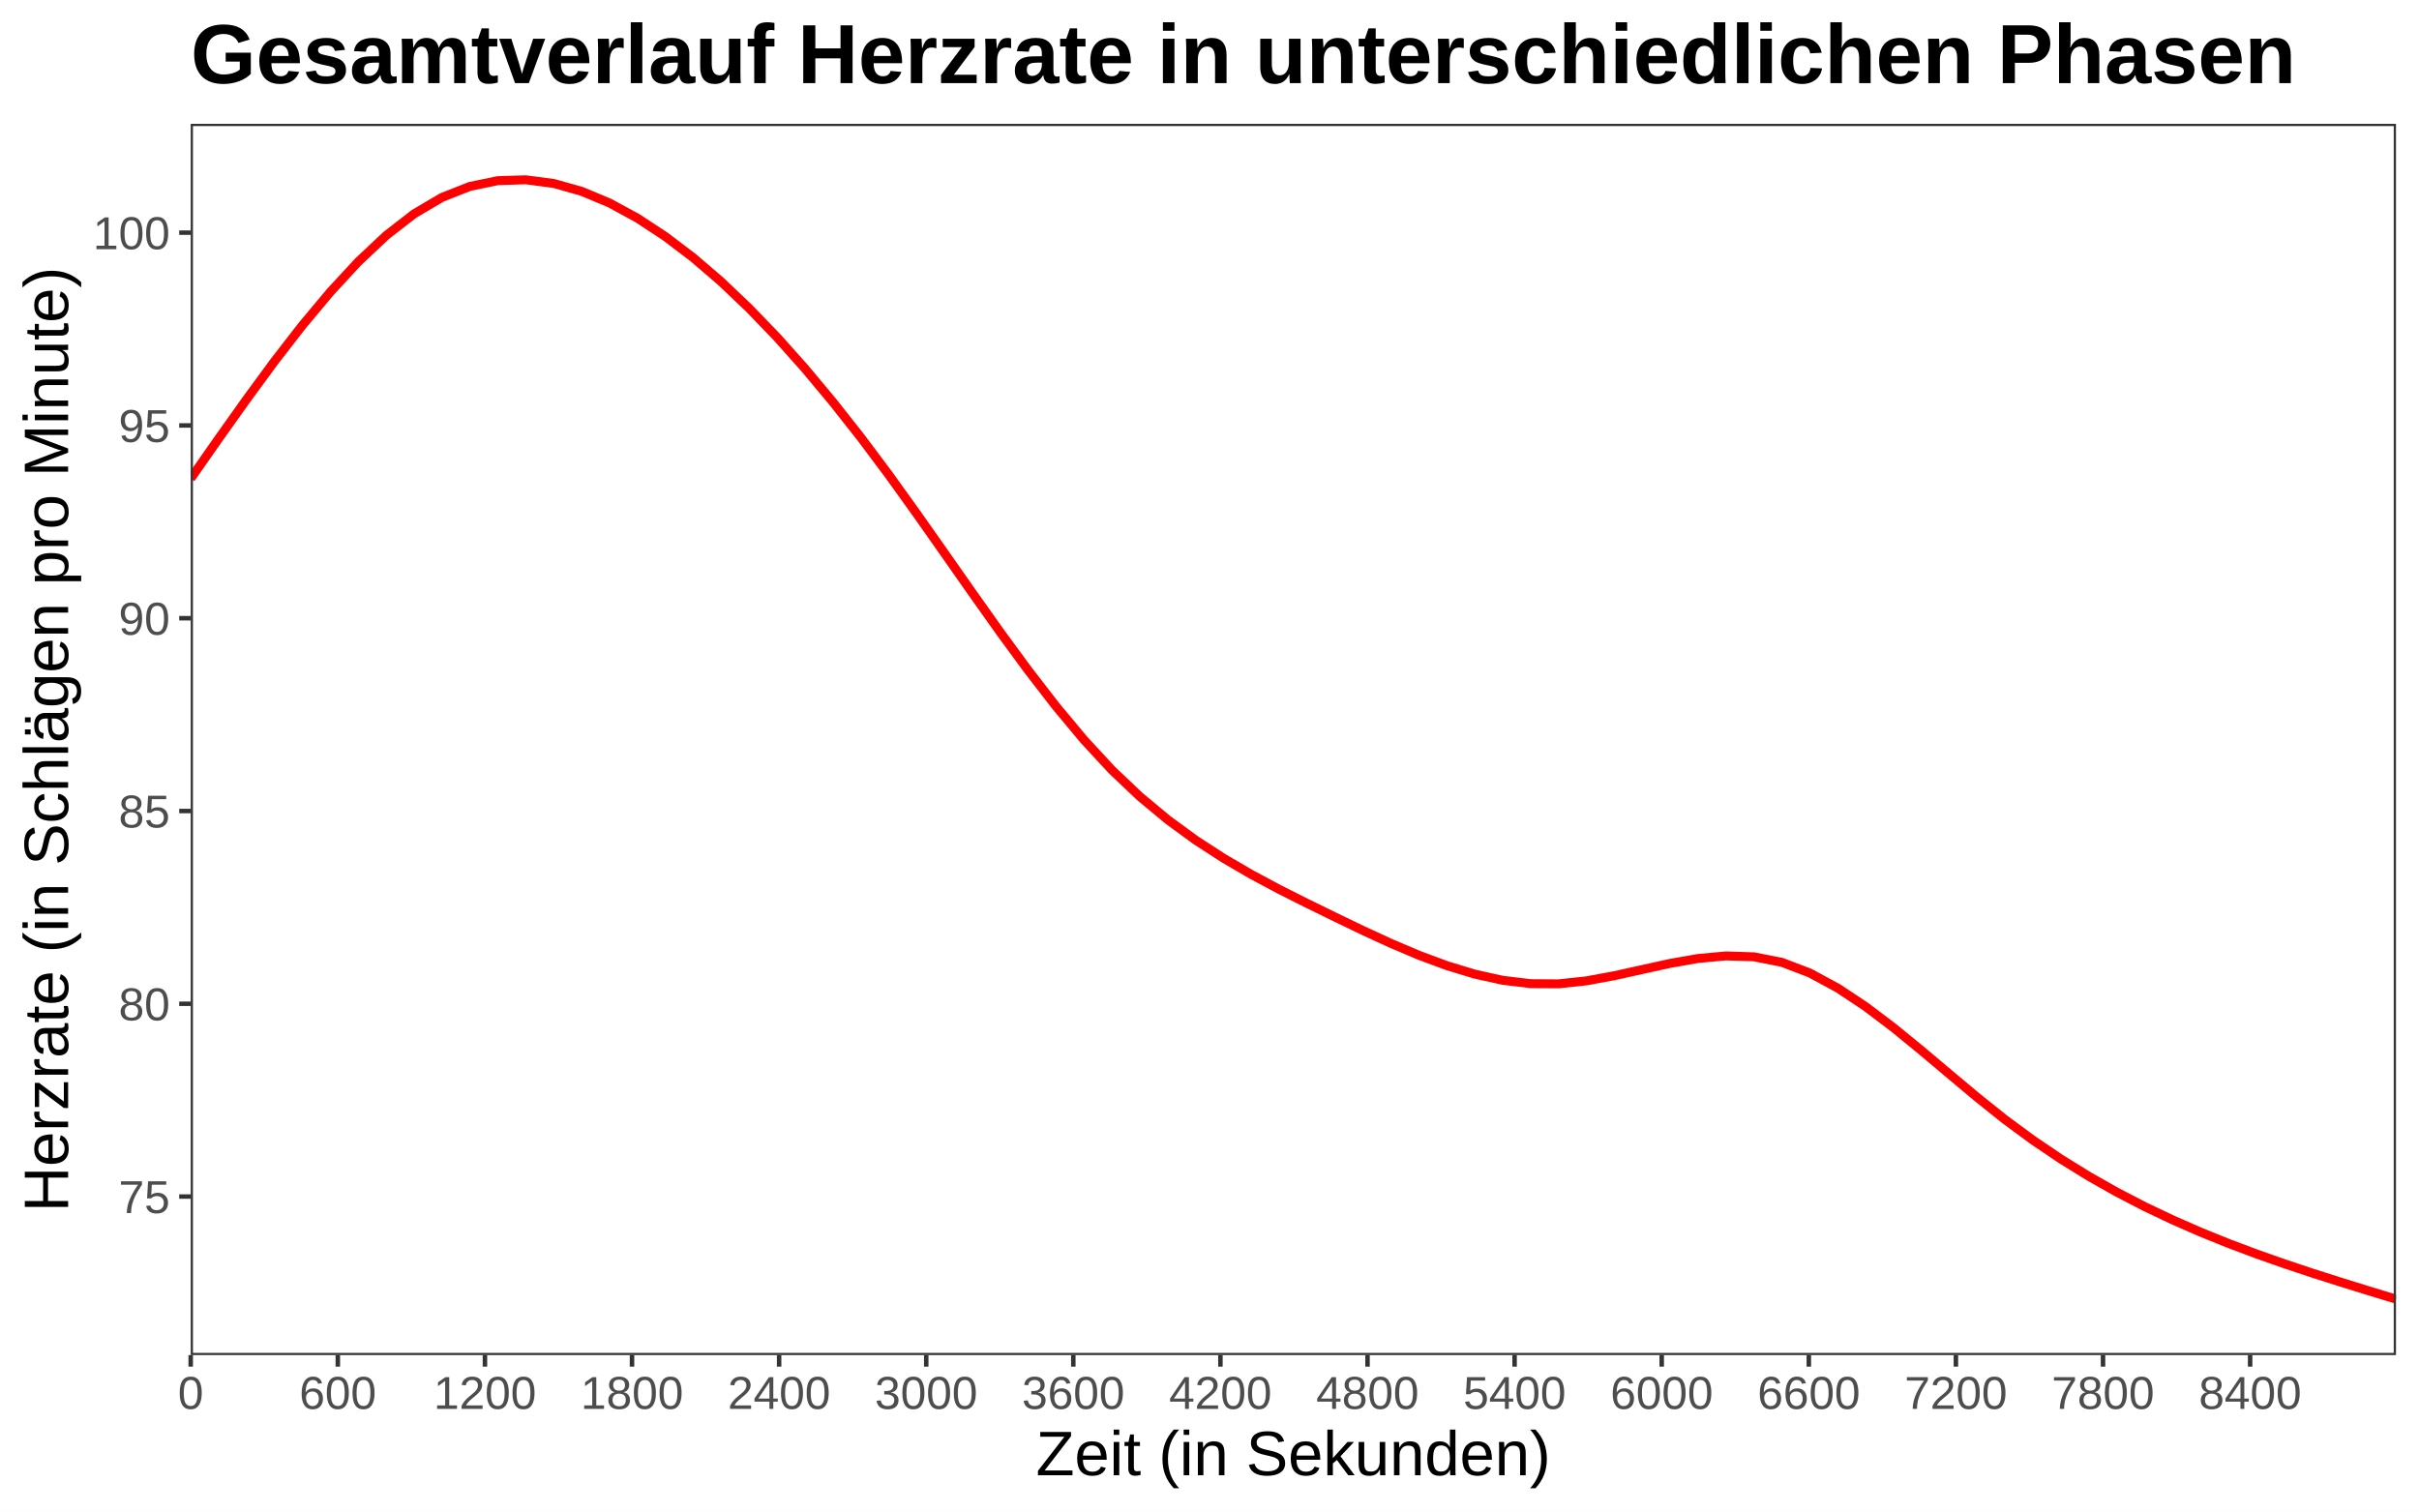
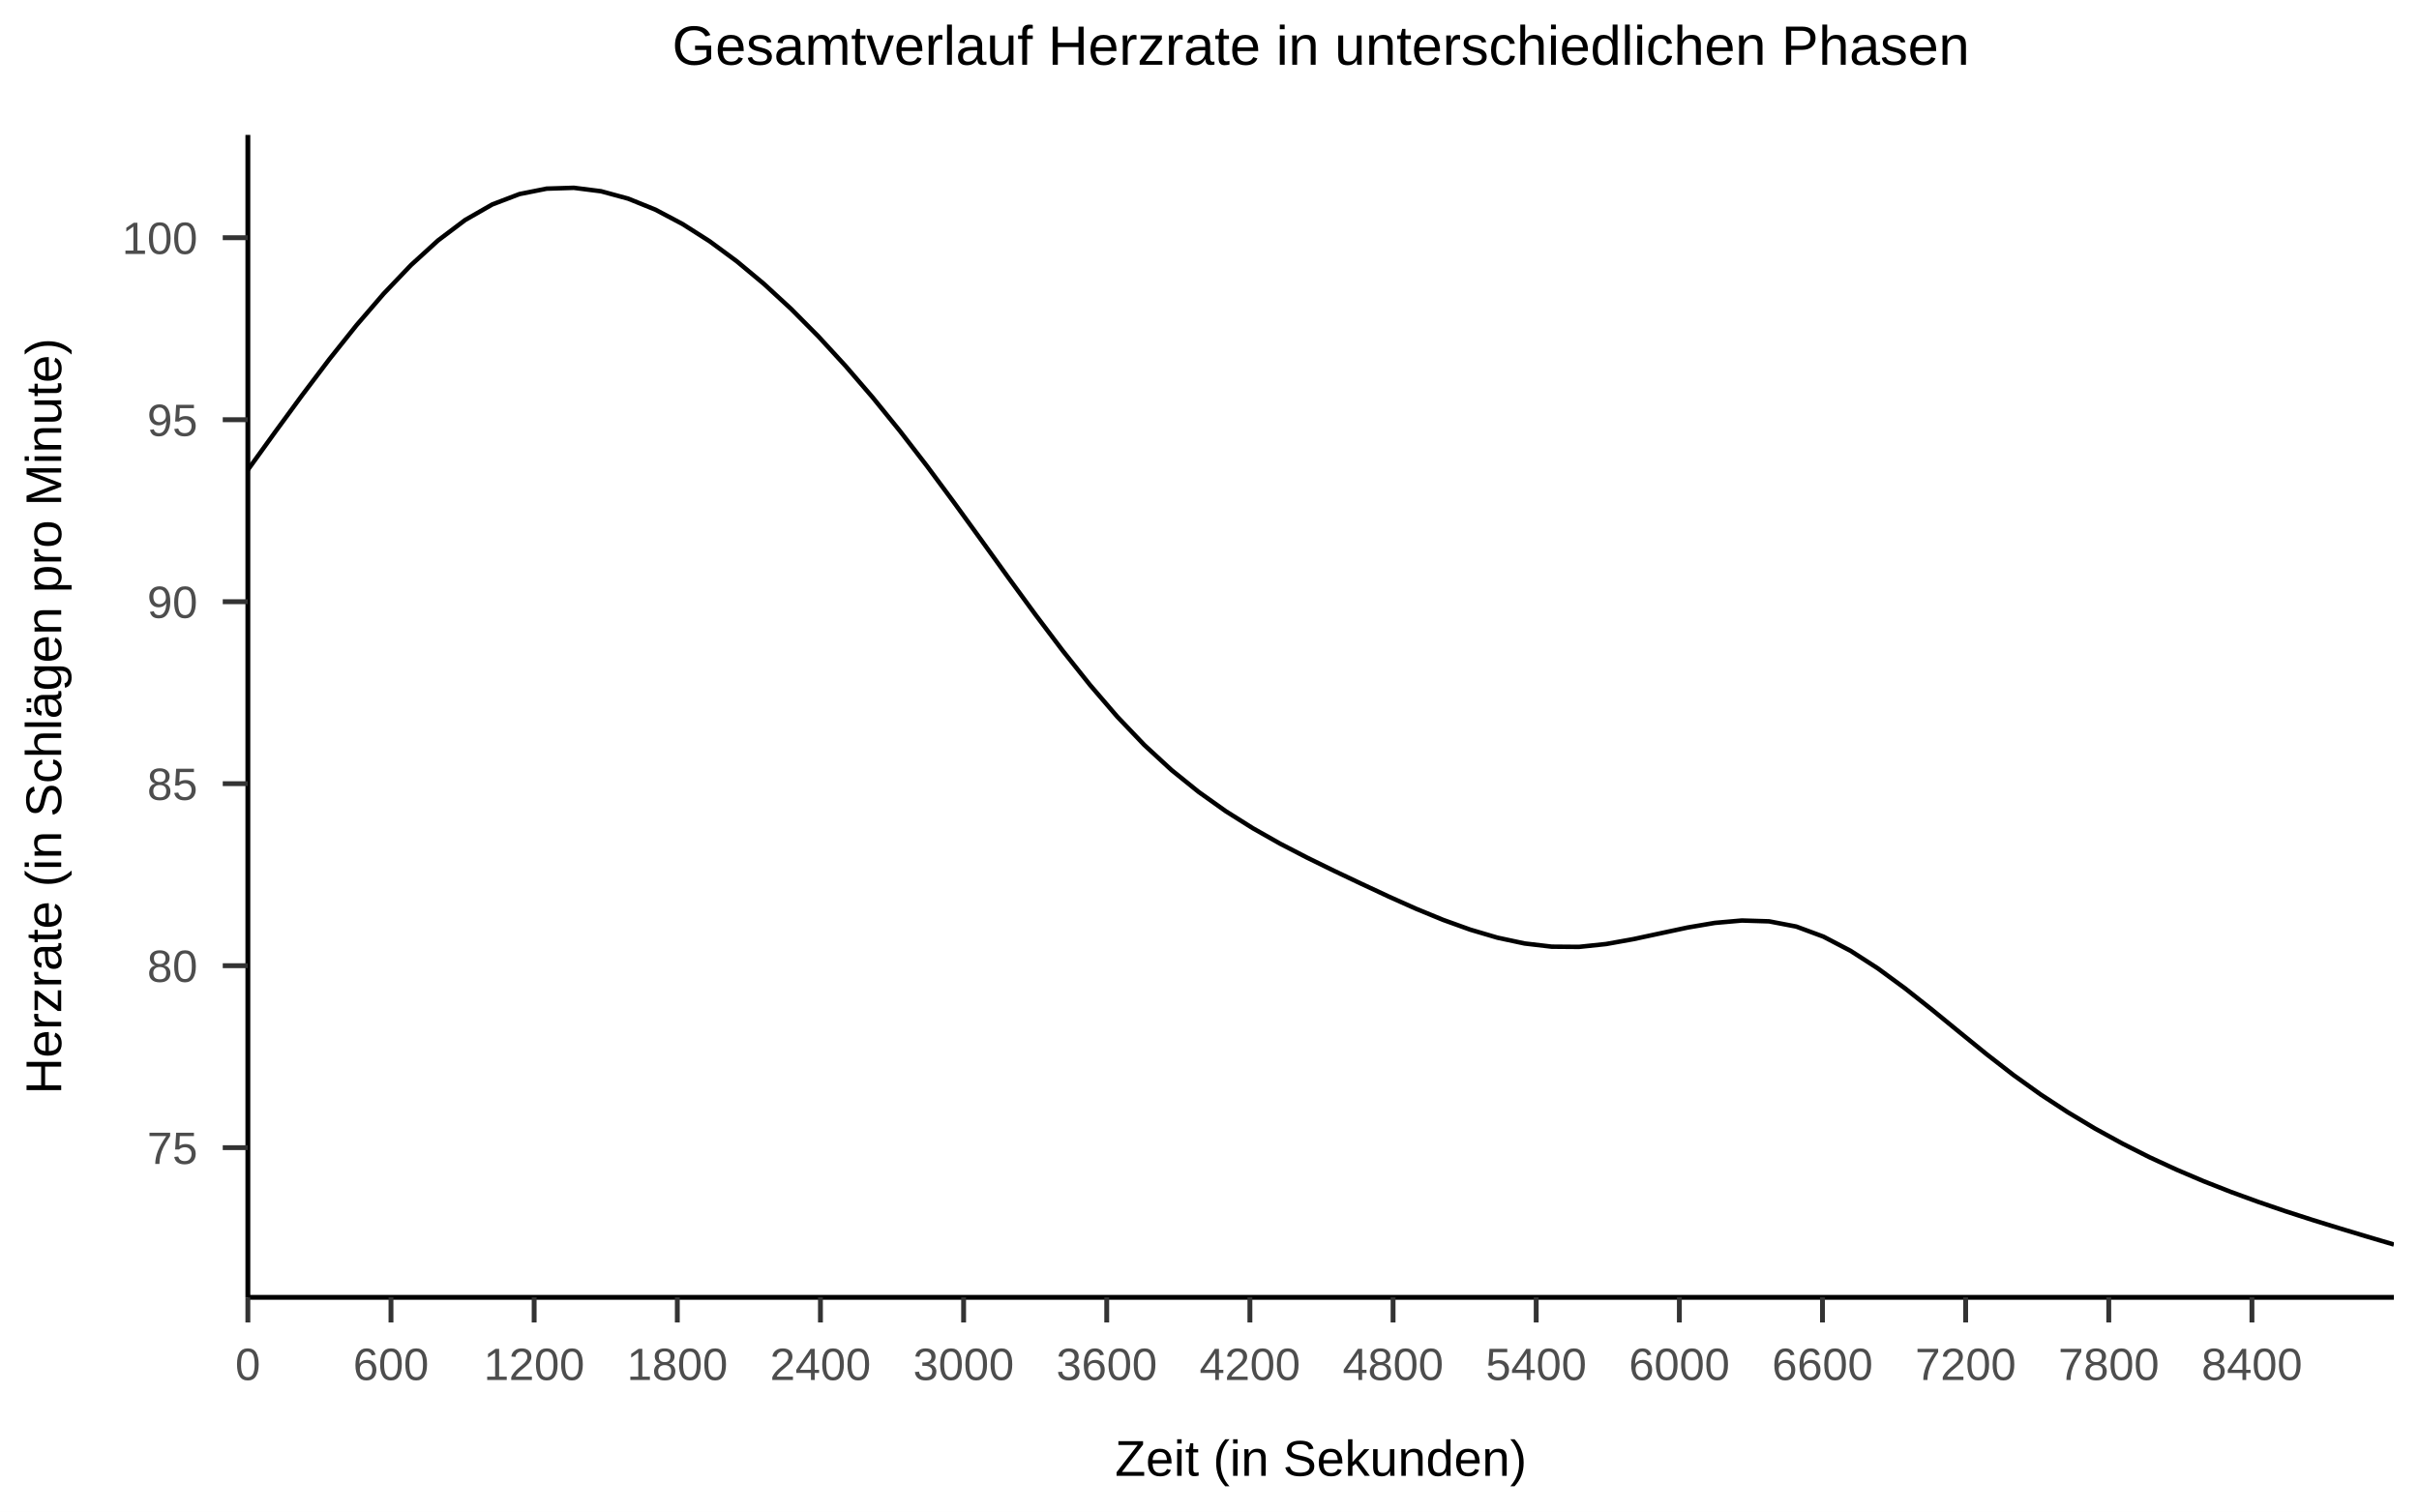
<svg xmlns="http://www.w3.org/2000/svg" class="svglite" width="576.00pt" height="360.00pt" viewBox="0 0 576.00 360.00">
  <defs>
    <style type="text/css">
    .svglite line, .svglite polyline, .svglite polygon, .svglite path, .svglite rect, .svglite circle {
      fill: none;
      stroke: #000000;
      stroke-linecap: round;
      stroke-linejoin: round;
      stroke-miterlimit: 10.00;
    }
    .svglite text {
      white-space: pre;
    }
  </style>
  </defs>
  <rect width="100%" height="100%" style="stroke: none; fill: #FFFFFF;" />
  <defs>
    <clipPath id="cpMC4wMHw1NzYuMDB8MC4wMHwzNjAuMDA=">
      <rect x="0.00" y="0.00" width="576.00" height="360.00" />
    </clipPath>
  </defs>
  <g clip-path="url(#cpMC4wMHw1NzYuMDB8MC4wMHwzNjAuMDA=)">
-     <rect x="-0" y="0.00" width="576.00" height="360.00" style="stroke-width: 1.07; stroke: #FFFFFF; fill: #FFFFFF;" />
+     <rect x="0.00" y="0.00" width="576.00" height="360.00" style="stroke-width: 1.16; stroke: #FFFFFF; fill: #FFFFFF;" />
  </g>
  <defs>
-     <clipPath id="cpNDUuNDF8NTcwLjUyfDI5LjQ5fDMyMi43NQ==">
-       <rect x="45.41" y="29.49" width="525.11" height="293.26" />
+     <clipPath id="cpNTkuMDJ8NTcwLjAyfDMyLjE0fDMwOC45OQ==">
+       <rect x="59.02" y="32.14" width="511.00" height="276.85" />
    </clipPath>
  </defs>
-   <g clip-path="url(#cpNDUuNDF8NTcwLjUyfDI5LjQ5fDMyMi43NQ==)">
-     <rect x="45.41" y="29.49" width="525.11" height="293.26" style="stroke-width: 1.07; stroke: none; fill: #FFFFFF;" />
-     <polyline points="45.41,113.98 52.06,104.47 58.71,95.12 65.35,86.07 72.00,77.49 78.65,69.54 85.30,62.35 91.94,56.10 98.59,50.94 105.24,47.02 111.88,44.40 118.53,43.03 125.18,42.82 131.82,43.69 138.47,45.56 145.12,48.34 151.76,51.95 158.41,56.32 165.06,61.37 171.71,67.08 178.35,73.40 185.00,80.30 191.65,87.75 198.29,95.71 204.94,104.14 211.59,113.02 218.23,122.27 224.88,131.72 231.53,141.21 238.17,150.57 244.82,159.64 251.47,168.24 258.12,176.22 264.76,183.40 271.41,189.71 278.06,195.24 284.70,200.10 291.35,204.41 298.00,208.29 304.64,211.84 311.29,215.19 317.94,218.44 324.58,221.64 331.23,224.70 337.88,227.52 344.53,229.99 351.17,232.01 357.82,233.48 364.47,234.28 371.11,234.32 377.76,233.61 384.41,232.38 391.05,230.91 397.70,229.45 404.35,228.28 410.99,227.67 417.64,227.89 424.29,229.20 430.94,231.74 437.58,235.33 444.23,239.74 450.88,244.77 457.52,250.20 464.17,255.80 470.82,261.37 477.46,266.68 484.11,271.58 490.76,276.07 497.40,280.18 504.05,283.94 510.70,287.39 517.35,290.55 523.99,293.46 530.64,296.15 537.29,298.65 543.93,300.99 550.58,303.21 557.23,305.33 563.87,307.39 570.52,309.42 " style="stroke-width: 2.13; stroke: #FF0000; stroke-linecap: butt;" />
-     <rect x="45.41" y="29.49" width="525.11" height="293.26" style="stroke-width: 1.07; stroke: #333333;" />
+   <g clip-path="url(#cpNTkuMDJ8NTcwLjAyfDMyLjE0fDMwOC45OQ==)">
+     <rect x="59.02" y="32.14" width="511.00" height="276.85" style="stroke-width: 1.16; stroke: none; fill: #FFFFFF;" />
+     <polyline points="59.02,111.90 65.49,102.93 71.96,94.10 78.42,85.56 84.89,77.46 91.36,69.95 97.83,63.17 104.30,57.27 110.77,52.39 117.23,48.69 123.70,46.22 130.17,44.93 136.64,44.73 143.11,45.55 149.58,47.31 156.05,49.93 162.51,53.35 168.98,57.47 175.45,62.24 181.92,67.63 188.39,73.59 194.86,80.11 201.32,87.14 207.79,94.65 214.26,102.62 220.73,111.00 227.20,119.73 233.67,128.65 240.13,137.61 246.60,146.45 253.07,155.01 259.54,163.13 266.01,170.66 272.48,177.44 278.94,183.39 285.41,188.61 291.88,193.21 298.35,197.28 304.82,200.94 311.29,204.29 317.75,207.45 324.22,210.52 330.69,213.54 337.16,216.43 343.63,219.09 350.10,221.42 356.57,223.33 363.03,224.71 369.50,225.47 375.97,225.52 382.44,224.84 388.91,223.68 395.38,222.29 401.84,220.91 408.31,219.81 414.78,219.24 421.25,219.44 427.72,220.68 434.19,223.08 440.65,226.46 447.12,230.63 453.59,235.38 460.06,240.50 466.53,245.79 473.00,251.05 479.46,256.06 485.93,260.69 492.40,264.92 498.87,268.80 505.34,272.35 511.81,275.61 518.28,278.59 524.74,281.34 531.21,283.88 537.68,286.24 544.15,288.46 550.62,290.55 557.09,292.55 563.55,294.50 570.02,296.41 " style="stroke-width: 1.07; stroke-linecap: butt;" />
  </g>
  <g clip-path="url(#cpMC4wMHw1NzYuMDB8MC4wMHwzNjAuMDA=)">
-     <text x="40.48" y="288.92" text-anchor="end" style="font-size: 11.00px;fill: #4D4D4D; font-family: &quot;Arial&quot;;" textLength="12.24px" lengthAdjust="spacingAndGlyphs">75</text>
-     <text x="40.48" y="243.01" text-anchor="end" style="font-size: 11.00px;fill: #4D4D4D; font-family: &quot;Arial&quot;;" textLength="12.24px" lengthAdjust="spacingAndGlyphs">80</text>
-     <text x="40.48" y="197.09" text-anchor="end" style="font-size: 11.00px;fill: #4D4D4D; font-family: &quot;Arial&quot;;" textLength="12.24px" lengthAdjust="spacingAndGlyphs">85</text>
-     <text x="40.48" y="151.18" text-anchor="end" style="font-size: 11.00px;fill: #4D4D4D; font-family: &quot;Arial&quot;;" textLength="12.24px" lengthAdjust="spacingAndGlyphs">90</text>
-     <text x="40.48" y="105.27" text-anchor="end" style="font-size: 11.00px;fill: #4D4D4D; font-family: &quot;Arial&quot;;" textLength="12.24px" lengthAdjust="spacingAndGlyphs">95</text>
-     <text x="40.48" y="59.35" text-anchor="end" style="font-size: 11.00px;fill: #4D4D4D; font-family: &quot;Arial&quot;;" textLength="18.36px" lengthAdjust="spacingAndGlyphs">100</text>
-     <polyline points="42.67,284.98 45.41,284.98 " style="stroke-width: 1.07; stroke: #333333; stroke-linecap: butt;" />
-     <polyline points="42.67,239.07 45.41,239.07 " style="stroke-width: 1.07; stroke: #333333; stroke-linecap: butt;" />
-     <polyline points="42.67,193.16 45.41,193.16 " style="stroke-width: 1.07; stroke: #333333; stroke-linecap: butt;" />
-     <polyline points="42.67,147.24 45.41,147.24 " style="stroke-width: 1.07; stroke: #333333; stroke-linecap: butt;" />
-     <polyline points="42.67,101.33 45.41,101.33 " style="stroke-width: 1.07; stroke: #333333; stroke-linecap: butt;" />
-     <polyline points="42.67,55.41 45.41,55.41 " style="stroke-width: 1.07; stroke: #333333; stroke-linecap: butt;" />
-     <polyline points="45.41,325.49 45.41,322.75 " style="stroke-width: 1.07; stroke: #333333; stroke-linecap: butt;" />
-     <polyline points="80.44,325.49 80.44,322.75 " style="stroke-width: 1.07; stroke: #333333; stroke-linecap: butt;" />
-     <polyline points="115.47,325.49 115.47,322.75 " style="stroke-width: 1.07; stroke: #333333; stroke-linecap: butt;" />
-     <polyline points="150.49,325.49 150.49,322.75 " style="stroke-width: 1.07; stroke: #333333; stroke-linecap: butt;" />
-     <polyline points="185.52,325.49 185.52,322.75 " style="stroke-width: 1.07; stroke: #333333; stroke-linecap: butt;" />
-     <polyline points="220.55,325.49 220.55,322.75 " style="stroke-width: 1.07; stroke: #333333; stroke-linecap: butt;" />
-     <polyline points="255.57,325.49 255.57,322.75 " style="stroke-width: 1.07; stroke: #333333; stroke-linecap: butt;" />
-     <polyline points="290.60,325.49 290.60,322.75 " style="stroke-width: 1.07; stroke: #333333; stroke-linecap: butt;" />
-     <polyline points="325.63,325.49 325.63,322.75 " style="stroke-width: 1.07; stroke: #333333; stroke-linecap: butt;" />
-     <polyline points="360.65,325.49 360.65,322.75 " style="stroke-width: 1.07; stroke: #333333; stroke-linecap: butt;" />
-     <polyline points="395.68,325.49 395.68,322.75 " style="stroke-width: 1.07; stroke: #333333; stroke-linecap: butt;" />
-     <polyline points="430.71,325.49 430.71,322.75 " style="stroke-width: 1.07; stroke: #333333; stroke-linecap: butt;" />
-     <polyline points="465.73,325.49 465.73,322.75 " style="stroke-width: 1.07; stroke: #333333; stroke-linecap: butt;" />
-     <polyline points="500.76,325.49 500.76,322.75 " style="stroke-width: 1.07; stroke: #333333; stroke-linecap: butt;" />
-     <polyline points="535.79,325.49 535.79,322.75 " style="stroke-width: 1.07; stroke: #333333; stroke-linecap: butt;" />
-     <text x="45.41" y="335.56" text-anchor="middle" style="font-size: 11.00px;fill: #4D4D4D; font-family: &quot;Arial&quot;;" textLength="6.12px" lengthAdjust="spacingAndGlyphs">0</text>
-     <text x="80.44" y="335.56" text-anchor="middle" style="font-size: 11.00px;fill: #4D4D4D; font-family: &quot;Arial&quot;;" textLength="18.36px" lengthAdjust="spacingAndGlyphs">600</text>
-     <text x="115.47" y="335.56" text-anchor="middle" style="font-size: 11.00px;fill: #4D4D4D; font-family: &quot;Arial&quot;;" textLength="24.48px" lengthAdjust="spacingAndGlyphs">1200</text>
-     <text x="150.49" y="335.56" text-anchor="middle" style="font-size: 11.00px;fill: #4D4D4D; font-family: &quot;Arial&quot;;" textLength="24.48px" lengthAdjust="spacingAndGlyphs">1800</text>
-     <text x="185.52" y="335.56" text-anchor="middle" style="font-size: 11.00px;fill: #4D4D4D; font-family: &quot;Arial&quot;;" textLength="24.48px" lengthAdjust="spacingAndGlyphs">2400</text>
-     <text x="220.55" y="335.56" text-anchor="middle" style="font-size: 11.00px;fill: #4D4D4D; font-family: &quot;Arial&quot;;" textLength="24.48px" lengthAdjust="spacingAndGlyphs">3000</text>
-     <text x="255.57" y="335.56" text-anchor="middle" style="font-size: 11.00px;fill: #4D4D4D; font-family: &quot;Arial&quot;;" textLength="24.48px" lengthAdjust="spacingAndGlyphs">3600</text>
-     <text x="290.60" y="335.56" text-anchor="middle" style="font-size: 11.00px;fill: #4D4D4D; font-family: &quot;Arial&quot;;" textLength="24.48px" lengthAdjust="spacingAndGlyphs">4200</text>
-     <text x="325.63" y="335.56" text-anchor="middle" style="font-size: 11.00px;fill: #4D4D4D; font-family: &quot;Arial&quot;;" textLength="24.48px" lengthAdjust="spacingAndGlyphs">4800</text>
-     <text x="360.65" y="335.56" text-anchor="middle" style="font-size: 11.00px;fill: #4D4D4D; font-family: &quot;Arial&quot;;" textLength="24.48px" lengthAdjust="spacingAndGlyphs">5400</text>
-     <text x="395.68" y="335.56" text-anchor="middle" style="font-size: 11.00px;fill: #4D4D4D; font-family: &quot;Arial&quot;;" textLength="24.48px" lengthAdjust="spacingAndGlyphs">6000</text>
-     <text x="430.71" y="335.56" text-anchor="middle" style="font-size: 11.00px;fill: #4D4D4D; font-family: &quot;Arial&quot;;" textLength="24.48px" lengthAdjust="spacingAndGlyphs">6600</text>
-     <text x="465.73" y="335.56" text-anchor="middle" style="font-size: 11.00px;fill: #4D4D4D; font-family: &quot;Arial&quot;;" textLength="24.48px" lengthAdjust="spacingAndGlyphs">7200</text>
-     <text x="500.76" y="335.56" text-anchor="middle" style="font-size: 11.00px;fill: #4D4D4D; font-family: &quot;Arial&quot;;" textLength="24.48px" lengthAdjust="spacingAndGlyphs">7800</text>
-     <text x="535.79" y="335.56" text-anchor="middle" style="font-size: 11.00px;fill: #4D4D4D; font-family: &quot;Arial&quot;;" textLength="24.48px" lengthAdjust="spacingAndGlyphs">8400</text>
-     <text x="307.97" y="351.36" text-anchor="middle" style="font-size: 15.00px; font-family: &quot;Arial&quot;;" textLength="122.53px" lengthAdjust="spacingAndGlyphs">Zeit (in Sekunden)</text>
-     <text transform="translate(16.22,176.12) rotate(-90)" text-anchor="middle" style="font-size: 15.00px; font-family: &quot;Arial&quot;;" textLength="225.05px" lengthAdjust="spacingAndGlyphs">Herzrate (in Schlägen pro Minute)</text>
-     <text x="45.41" y="19.80" style="font-size: 20.00px; font-weight: bold; font-family: &quot;Arial&quot;;" textLength="501.34px" lengthAdjust="spacingAndGlyphs">Gesamtverlauf Herzrate in unterschiedlichen Phasen</text>
+     <polyline points="59.02,308.99 59.02,32.14 " style="stroke-width: 1.16; stroke-linecap: butt;" />
+     <text x="47.06" y="277.21" text-anchor="end" style="font-size: 10.80px;fill: #4D4D4D; font-family: &quot;Arial&quot;;" textLength="12.01px" lengthAdjust="spacingAndGlyphs">75</text>
+     <text x="47.06" y="233.86" text-anchor="end" style="font-size: 10.80px;fill: #4D4D4D; font-family: &quot;Arial&quot;;" textLength="12.01px" lengthAdjust="spacingAndGlyphs">80</text>
+     <text x="47.06" y="190.52" text-anchor="end" style="font-size: 10.80px;fill: #4D4D4D; font-family: &quot;Arial&quot;;" textLength="12.01px" lengthAdjust="spacingAndGlyphs">85</text>
+     <text x="47.06" y="147.17" text-anchor="end" style="font-size: 10.80px;fill: #4D4D4D; font-family: &quot;Arial&quot;;" textLength="12.01px" lengthAdjust="spacingAndGlyphs">90</text>
+     <text x="47.06" y="103.83" text-anchor="end" style="font-size: 10.80px;fill: #4D4D4D; font-family: &quot;Arial&quot;;" textLength="12.01px" lengthAdjust="spacingAndGlyphs">95</text>
+     <text x="47.06" y="60.48" text-anchor="end" style="font-size: 10.80px;fill: #4D4D4D; font-family: &quot;Arial&quot;;" textLength="18.01px" lengthAdjust="spacingAndGlyphs">100</text>
+     <polyline points="53.04,273.34 59.02,273.34 " style="stroke-width: 1.16; stroke: #333333; stroke-linecap: butt;" />
+     <polyline points="53.04,230.00 59.02,230.00 " style="stroke-width: 1.16; stroke: #333333; stroke-linecap: butt;" />
+     <polyline points="53.04,186.65 59.02,186.65 " style="stroke-width: 1.16; stroke: #333333; stroke-linecap: butt;" />
+     <polyline points="53.04,143.31 59.02,143.31 " style="stroke-width: 1.16; stroke: #333333; stroke-linecap: butt;" />
+     <polyline points="53.04,99.96 59.02,99.96 " style="stroke-width: 1.16; stroke: #333333; stroke-linecap: butt;" />
+     <polyline points="53.04,56.62 59.02,56.62 " style="stroke-width: 1.16; stroke: #333333; stroke-linecap: butt;" />
+     <polyline points="59.02,308.99 570.02,308.99 " style="stroke-width: 1.16; stroke-linecap: butt;" />
+     <polyline points="59.02,314.97 59.02,308.99 " style="stroke-width: 1.16; stroke: #333333; stroke-linecap: butt;" />
+     <polyline points="93.10,314.97 93.10,308.99 " style="stroke-width: 1.16; stroke: #333333; stroke-linecap: butt;" />
+     <polyline points="127.19,314.97 127.19,308.99 " style="stroke-width: 1.16; stroke: #333333; stroke-linecap: butt;" />
+     <polyline points="161.28,314.97 161.28,308.99 " style="stroke-width: 1.16; stroke: #333333; stroke-linecap: butt;" />
+     <polyline points="195.36,314.97 195.36,308.99 " style="stroke-width: 1.16; stroke: #333333; stroke-linecap: butt;" />
+     <polyline points="229.45,314.97 229.45,308.99 " style="stroke-width: 1.16; stroke: #333333; stroke-linecap: butt;" />
+     <polyline points="263.53,314.97 263.53,308.99 " style="stroke-width: 1.16; stroke: #333333; stroke-linecap: butt;" />
+     <polyline points="297.62,314.97 297.62,308.99 " style="stroke-width: 1.16; stroke: #333333; stroke-linecap: butt;" />
+     <polyline points="331.71,314.97 331.71,308.99 " style="stroke-width: 1.16; stroke: #333333; stroke-linecap: butt;" />
+     <polyline points="365.79,314.97 365.79,308.99 " style="stroke-width: 1.16; stroke: #333333; stroke-linecap: butt;" />
+     <polyline points="399.88,314.97 399.88,308.99 " style="stroke-width: 1.16; stroke: #333333; stroke-linecap: butt;" />
+     <polyline points="433.96,314.97 433.96,308.99 " style="stroke-width: 1.16; stroke: #333333; stroke-linecap: butt;" />
+     <polyline points="468.05,314.97 468.05,308.99 " style="stroke-width: 1.16; stroke: #333333; stroke-linecap: butt;" />
+     <polyline points="502.13,314.97 502.13,308.99 " style="stroke-width: 1.16; stroke: #333333; stroke-linecap: butt;" />
+     <polyline points="536.22,314.97 536.22,308.99 " style="stroke-width: 1.16; stroke: #333333; stroke-linecap: butt;" />
+     <text x="59.02" y="328.68" text-anchor="middle" style="font-size: 10.80px;fill: #4D4D4D; font-family: &quot;Arial&quot;;" textLength="6.00px" lengthAdjust="spacingAndGlyphs">0</text>
+     <text x="93.10" y="328.68" text-anchor="middle" style="font-size: 10.80px;fill: #4D4D4D; font-family: &quot;Arial&quot;;" textLength="18.01px" lengthAdjust="spacingAndGlyphs">600</text>
+     <text x="127.19" y="328.68" text-anchor="middle" style="font-size: 10.80px;fill: #4D4D4D; font-family: &quot;Arial&quot;;" textLength="24.02px" lengthAdjust="spacingAndGlyphs">1200</text>
+     <text x="161.28" y="328.68" text-anchor="middle" style="font-size: 10.80px;fill: #4D4D4D; font-family: &quot;Arial&quot;;" textLength="24.02px" lengthAdjust="spacingAndGlyphs">1800</text>
+     <text x="195.36" y="328.68" text-anchor="middle" style="font-size: 10.80px;fill: #4D4D4D; font-family: &quot;Arial&quot;;" textLength="24.02px" lengthAdjust="spacingAndGlyphs">2400</text>
+     <text x="229.45" y="328.68" text-anchor="middle" style="font-size: 10.80px;fill: #4D4D4D; font-family: &quot;Arial&quot;;" textLength="24.02px" lengthAdjust="spacingAndGlyphs">3000</text>
+     <text x="263.53" y="328.68" text-anchor="middle" style="font-size: 10.80px;fill: #4D4D4D; font-family: &quot;Arial&quot;;" textLength="24.02px" lengthAdjust="spacingAndGlyphs">3600</text>
+     <text x="297.62" y="328.68" text-anchor="middle" style="font-size: 10.80px;fill: #4D4D4D; font-family: &quot;Arial&quot;;" textLength="24.02px" lengthAdjust="spacingAndGlyphs">4200</text>
+     <text x="331.71" y="328.68" text-anchor="middle" style="font-size: 10.80px;fill: #4D4D4D; font-family: &quot;Arial&quot;;" textLength="24.02px" lengthAdjust="spacingAndGlyphs">4800</text>
+     <text x="365.79" y="328.68" text-anchor="middle" style="font-size: 10.80px;fill: #4D4D4D; font-family: &quot;Arial&quot;;" textLength="24.02px" lengthAdjust="spacingAndGlyphs">5400</text>
+     <text x="399.88" y="328.68" text-anchor="middle" style="font-size: 10.80px;fill: #4D4D4D; font-family: &quot;Arial&quot;;" textLength="24.02px" lengthAdjust="spacingAndGlyphs">6000</text>
+     <text x="433.96" y="328.68" text-anchor="middle" style="font-size: 10.80px;fill: #4D4D4D; font-family: &quot;Arial&quot;;" textLength="24.02px" lengthAdjust="spacingAndGlyphs">6600</text>
+     <text x="468.05" y="328.68" text-anchor="middle" style="font-size: 10.80px;fill: #4D4D4D; font-family: &quot;Arial&quot;;" textLength="24.02px" lengthAdjust="spacingAndGlyphs">7200</text>
+     <text x="502.13" y="328.68" text-anchor="middle" style="font-size: 10.80px;fill: #4D4D4D; font-family: &quot;Arial&quot;;" textLength="24.02px" lengthAdjust="spacingAndGlyphs">7800</text>
+     <text x="536.22" y="328.68" text-anchor="middle" style="font-size: 10.80px;fill: #4D4D4D; font-family: &quot;Arial&quot;;" textLength="24.02px" lengthAdjust="spacingAndGlyphs">8400</text>
+     <text x="314.52" y="351.50" text-anchor="middle" style="font-size: 12.00px; font-family: &quot;Arial&quot;;" textLength="98.06px" lengthAdjust="spacingAndGlyphs">Zeit (in Sekunden)</text>
+     <text transform="translate(14.57,170.57) rotate(-90)" text-anchor="middle" style="font-size: 12.00px; font-family: &quot;Arial&quot;;" textLength="180.10px" lengthAdjust="spacingAndGlyphs">Herzrate (in Schlägen pro Minute)</text>
+     <text x="314.52" y="15.42" text-anchor="middle" style="font-size: 13.20px; font-family: &quot;Arial&quot;;" textLength="308.69px" lengthAdjust="spacingAndGlyphs">Gesamtverlauf Herzrate in unterschiedlichen Phasen</text>
  </g>
</svg>
